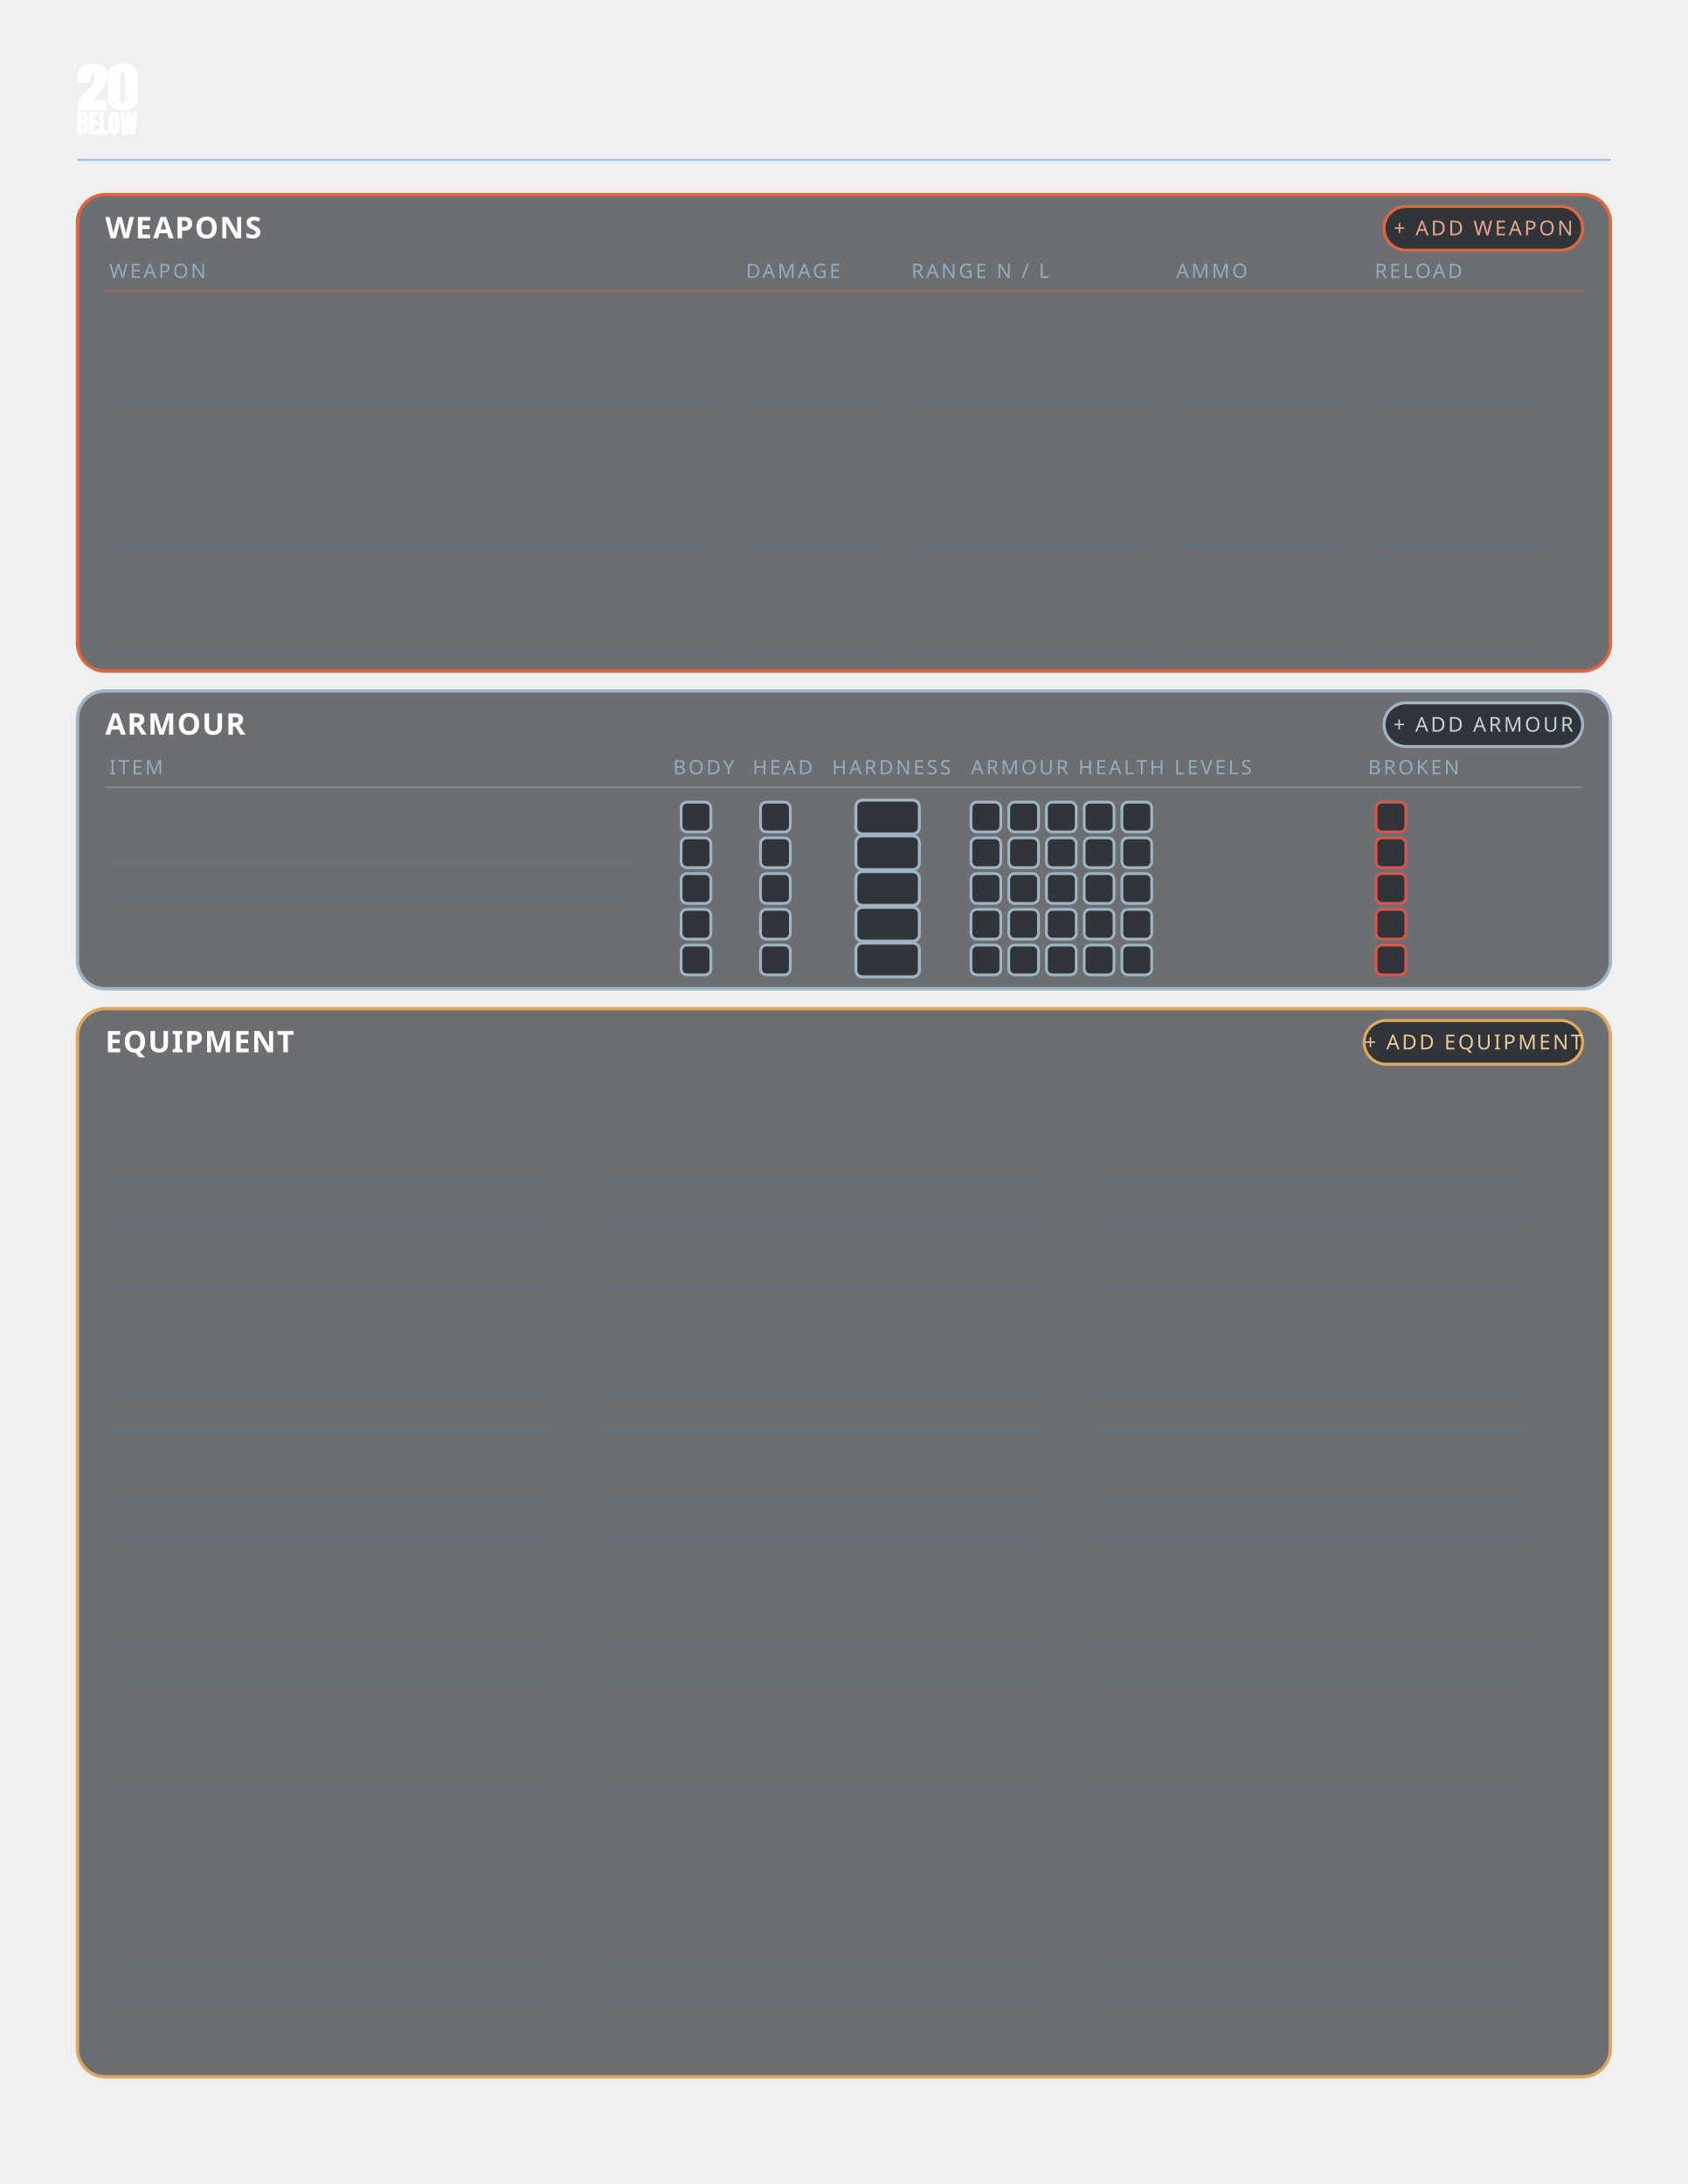
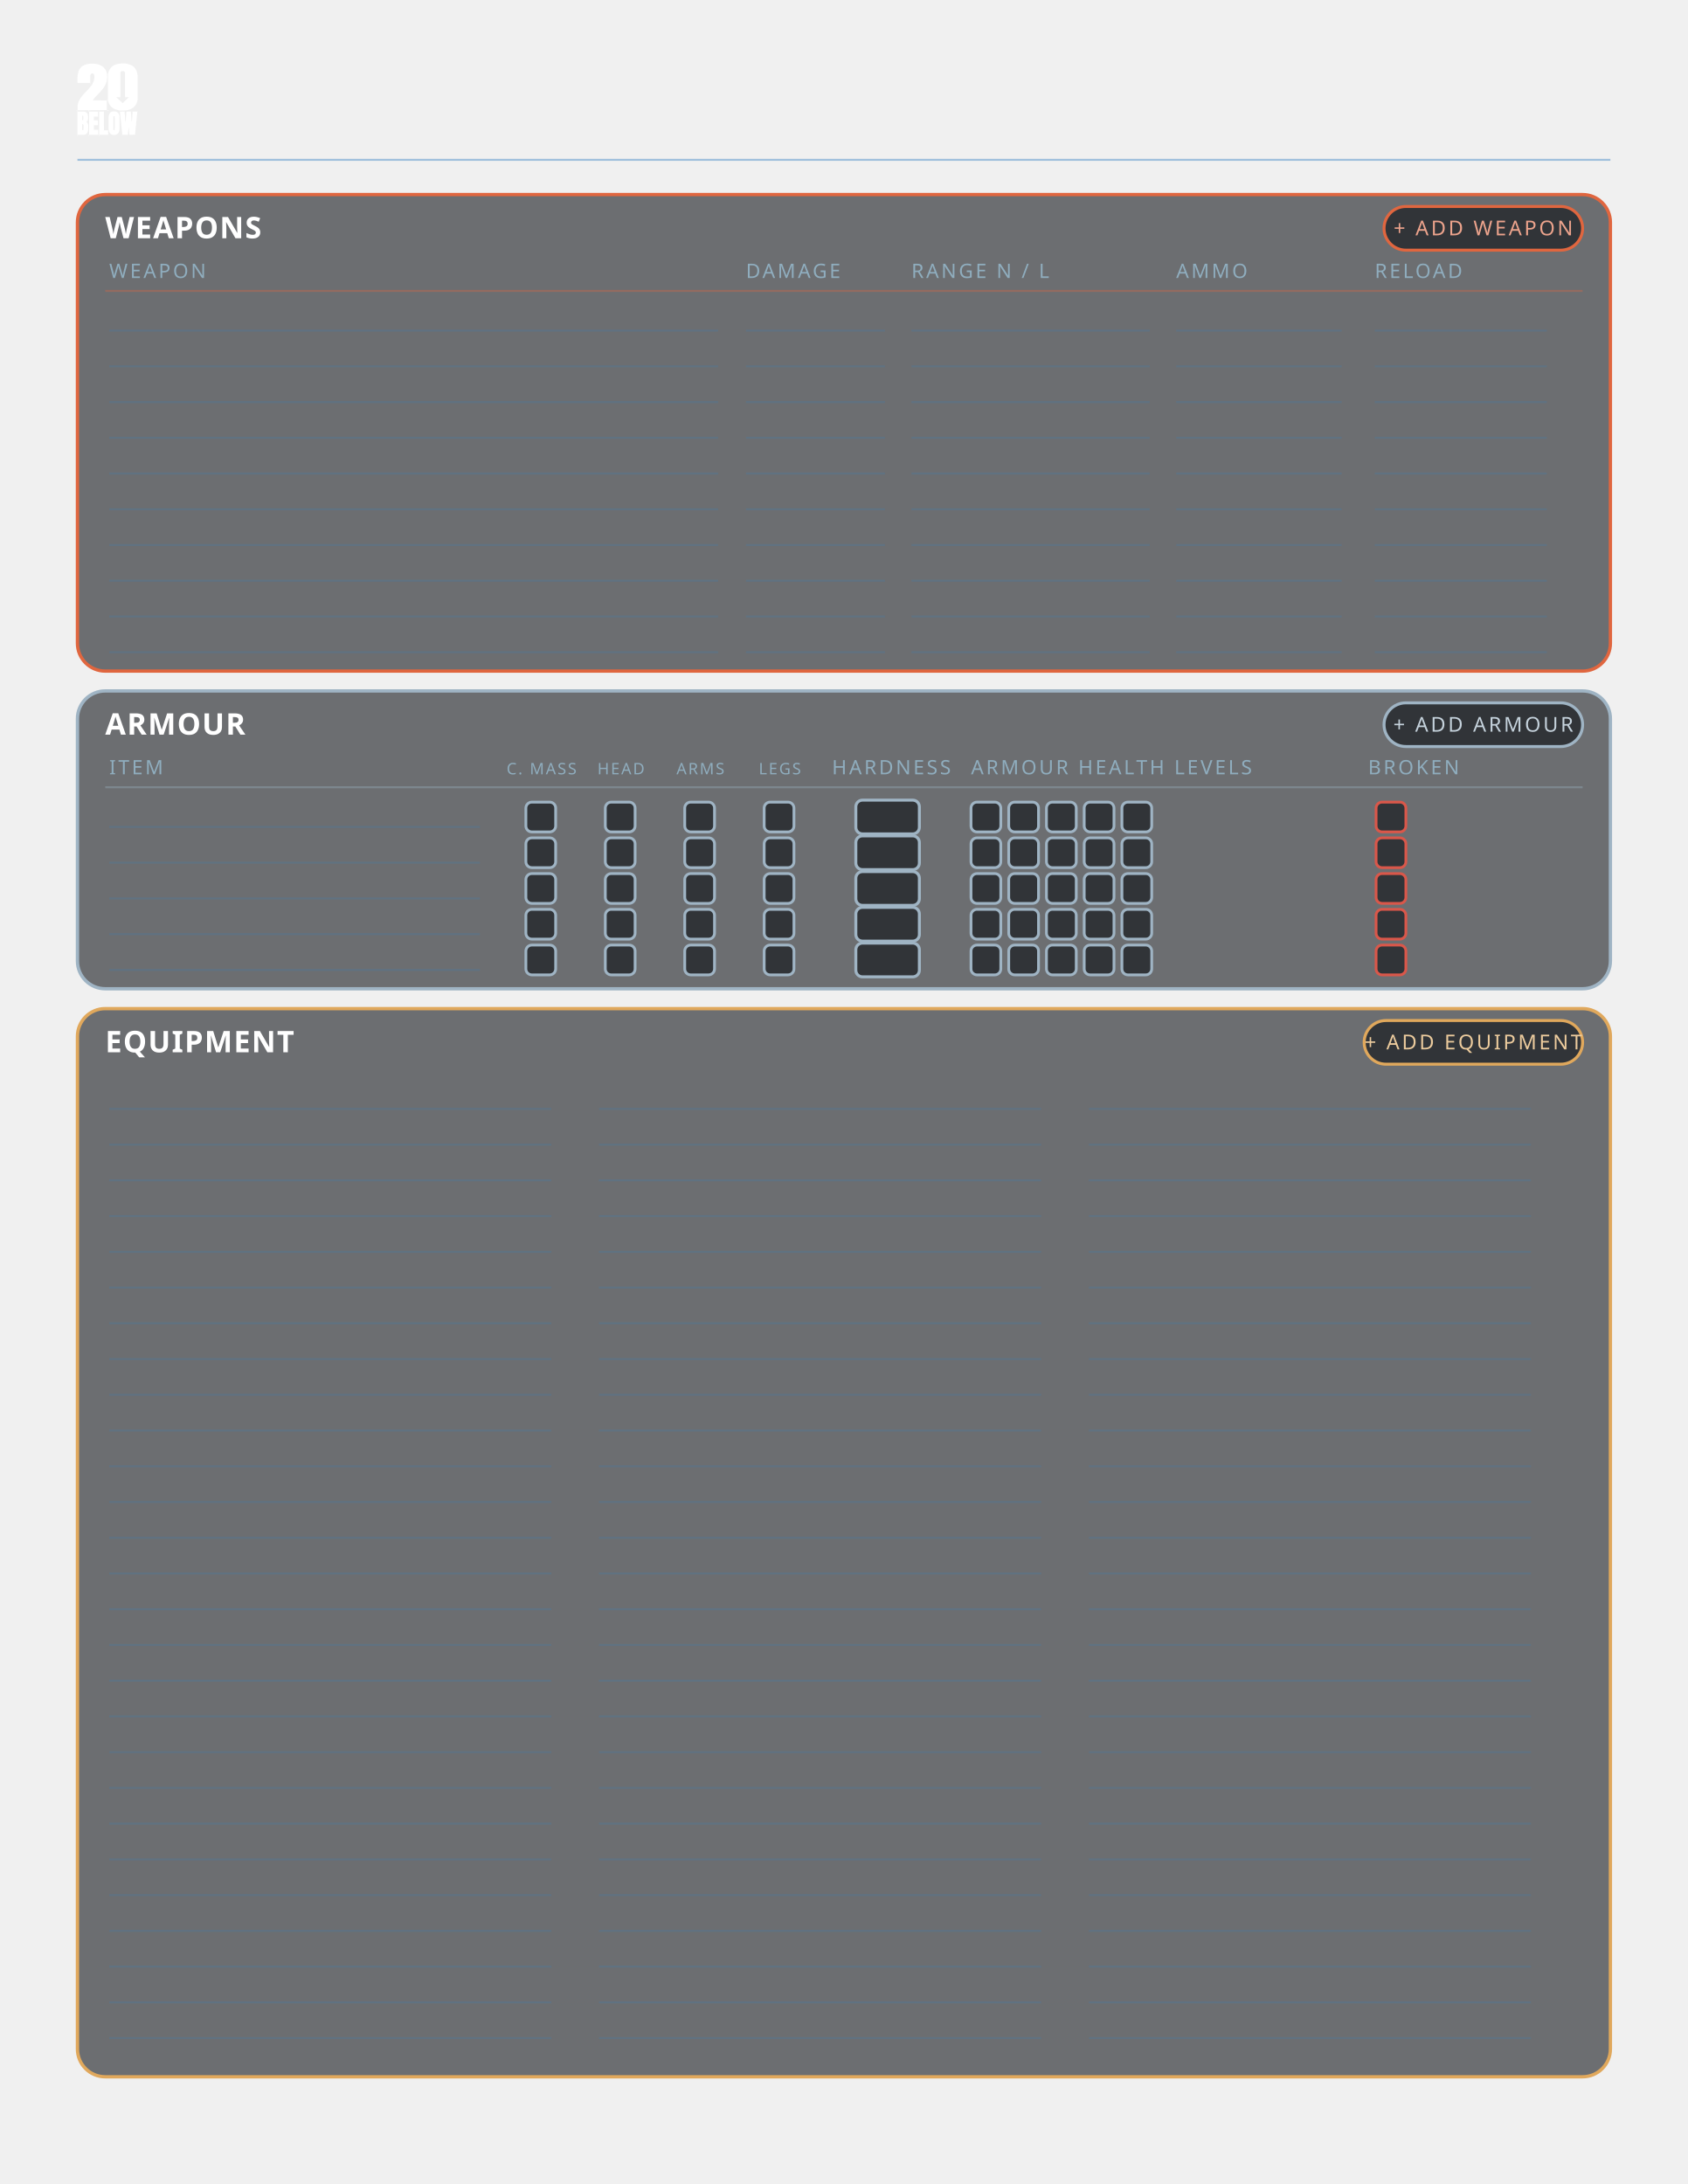
<svg xmlns="http://www.w3.org/2000/svg" width="2550" height="3300" viewBox="0 0 2550 3300" shape-rendering="geometricPrecision" text-rendering="geometricPrecision">
  <svg x="117" y="96" width="91.029" height="108" viewBox="0 0 649 770" preserveAspectRatio="xMidYMid meet" overflow="visible">
    <path fill="#FFFFFF" fill-rule="evenodd" d="M464.36 -0.14C452.82 0.49 446.39 1.89 438.79 3.29C431.18 4.68 425.65 5.99 418.71 8.21C411.77 10.44 402.54 14.20 397.14 16.64C391.75 19.08 391.46 19.30 386.36 22.86C381.25 26.42 371.23 33.89 366.50 38.00C361.77 42.11 361.46 42.96 358.00 47.50C354.54 52.04 349.18 59.18 345.71 65.21C342.25 71.25 339.64 77.14 337.21 83.71C334.79 90.29 332.76 96.93 331.14 104.64C329.52 112.36 328.10 83.79 327.50 130.00C326.90 176.21 326.62 334.71 327.57 381.93C328.52 429.14 330.52 403.81 333.21 413.29C335.90 422.76 339.42 430.92 343.71 438.79C348.01 446.65 354.04 454.63 359.00 460.50C363.96 466.37 369.11 470.39 373.50 474.00C377.89 477.61 379.49 478.85 385.36 482.14C391.23 485.44 399.48 490.36 408.71 493.79C417.95 497.21 430.40 500.60 440.79 502.71C451.17 504.83 458.48 506.05 471.00 506.50C483.52 506.95 503.87 506.37 515.93 505.43C527.99 504.49 535.80 502.46 543.36 500.86C550.92 499.25 556.04 497.54 561.29 495.79C566.54 494.04 569.30 493.13 574.86 490.36C580.42 487.58 589.54 482.37 594.64 479.14C599.75 475.92 600.94 475.27 605.50 471.00C610.06 466.73 617.86 458.52 622.00 453.50C626.14 448.48 627.39 446.39 630.36 440.86C633.32 435.32 637.39 426.73 639.79 420.29C642.18 413.85 643.26 410.43 644.71 402.21C646.17 394.00 647.87 414.54 648.50 371.00C649.13 327.46 648.68 181.82 648.50 141.00C648.32 100.18 648.71 134.29 647.43 126.07C646.14 117.86 643.80 101.87 640.79 91.71C637.77 81.56 633.82 73.18 629.36 65.14C624.89 57.11 619.95 50.05 614.00 43.50C608.05 36.95 600.83 30.83 593.64 25.86C586.45 20.88 579.60 17.24 570.86 13.64C562.12 10.05 551.69 6.64 541.21 4.29C530.74 1.93 520.81 0.24 508.00 -0.50C495.19 -1.24 475.89 -0.77 464.36 -0.14Z M139.36 1.86C129.87 2.20 128.85 2.35 121.07 3.57C113.30 4.80 100.87 7.04 92.71 9.21C84.56 11.39 78.54 13.70 72.14 16.64C65.75 19.58 59.30 23.63 54.36 26.86C49.42 30.08 46.92 31.75 42.50 36.00C38.08 40.25 31.83 47.17 27.86 52.36C23.88 57.55 21.58 61.08 18.64 67.14C15.70 73.20 12.89 79.06 10.21 88.71C7.54 98.37 4.36 112.86 2.57 125.07C0.79 137.29 -0.17 150.19 -0.50 162.00C-0.83 173.81 0.23 188.44 0.57 195.93C0.92 203.42 1.12 204.71 1.57 206.93C2.02 209.14 -19.18 208.89 3.29 209.21C25.75 209.54 113.99 209.39 136.36 208.86C158.73 208.32 137.31 217.48 137.50 206.00C137.69 194.52 137.23 153.23 137.50 140.00C137.77 126.77 138.45 130.29 139.14 126.64C139.83 123.00 140.67 120.50 141.64 118.14C142.62 115.79 142.96 114.30 145.00 112.50C147.04 110.70 151.36 108.36 153.86 107.36C156.36 106.36 157.43 106.36 160.00 106.50C162.57 106.64 166.40 106.93 169.29 108.21C172.17 109.50 175.10 110.40 177.29 114.21C179.48 118.02 181.56 124.27 182.43 131.07C183.30 137.87 182.93 148.12 182.50 155.00C182.07 161.88 181.14 166.48 179.86 172.36C178.57 178.24 177.54 183.04 174.79 190.29C172.04 197.54 167.63 207.80 163.36 215.86C159.08 223.92 157.04 228.20 149.14 238.64C141.25 249.08 128.69 264.36 116.00 278.50C103.31 292.64 84.50 311.00 73.00 323.50C61.50 336.00 54.19 344.52 47.00 353.50C39.81 362.48 34.42 370.42 29.86 377.36C25.30 384.30 22.92 388.58 19.64 395.14C16.37 401.70 12.94 408.61 10.21 416.71C7.49 424.82 4.74 436.90 3.29 443.79C1.83 450.67 1.75 448.51 1.50 458.00C1.25 467.49 1.20 493.30 1.79 500.71C2.37 508.13 -47.13 502.27 5.00 502.50C57.13 502.73 262.65 502.82 314.57 502.07C366.49 501.32 316.18 515.01 316.50 498.00C316.82 480.99 316.69 416.81 316.50 400.00C316.31 383.19 339.94 397.73 315.36 397.14C290.77 396.56 193.86 396.83 169.00 396.50C144.14 396.17 162.38 400.98 166.21 395.14C170.05 389.31 179.70 375.44 192.00 361.50C204.30 347.56 228.33 324.00 240.00 311.50C251.67 299.00 254.98 294.98 262.00 286.50C269.02 278.02 275.92 269.92 282.14 260.64C288.37 251.37 294.25 241.58 299.36 230.86C304.46 220.13 309.44 207.94 312.79 196.29C316.13 184.63 318.14 169.14 319.43 160.93C320.71 152.71 320.50 153.81 320.50 147.00C320.50 140.19 320.20 127.96 319.43 120.07C318.65 112.18 317.30 105.70 315.86 99.64C314.42 93.58 313.24 89.60 310.79 83.71C308.33 77.83 305.56 71.11 301.14 64.36C296.73 57.61 290.01 49.15 284.29 43.21C278.56 37.27 273.36 33.14 266.79 28.71C260.21 24.29 251.94 19.89 244.86 16.64C237.77 13.39 232.27 11.39 224.29 9.21C216.30 7.04 204.64 4.86 196.93 3.57C189.21 2.29 187.60 1.79 178.00 1.50C168.40 1.21 148.85 1.51 139.36 1.86Z M483.50 81.00C487.49 80.82 493.83 81.17 497.50 82.00C501.17 82.83 503.45 84.05 505.50 86.00C507.55 87.95 508.63 90.20 509.79 93.71C510.94 97.23 511.96 62.70 512.43 107.07C512.89 151.44 512.13 317.37 512.57 359.93C513.01 402.49 508.83 362.00 515.07 362.43C521.31 362.86 543.76 362.31 550.00 362.50C556.24 362.69 562.08 353.65 552.50 363.57C542.92 373.49 503.42 411.65 492.50 422.00C481.58 432.35 499.17 435.38 487.00 425.64C474.83 415.90 430.33 374.10 419.50 363.57C408.67 353.05 415.26 362.69 422.00 362.50C428.74 362.31 453.19 362.86 459.93 362.43C466.67 362.00 462.00 402.00 462.43 359.93C462.86 317.86 462.07 154.40 462.50 110.00C462.93 65.60 464.13 97.30 465.00 93.50C465.87 89.70 466.29 88.95 467.71 87.21C469.14 85.48 470.94 84.11 473.57 83.07C476.20 82.04 479.51 81.18 483.50 81.00Z M387.36 515.86C382.49 516.46 376.02 517.19 370.71 519.21C365.40 521.24 359.83 524.33 355.50 528.00C351.17 531.67 347.43 536.76 344.71 541.21C342.00 545.67 340.75 548.75 339.21 554.71C337.68 560.68 336.12 552.29 335.50 577.00C334.88 601.71 335.06 678.61 335.50 703.00C335.94 727.39 337.19 718.31 338.14 723.36C339.10 728.40 339.43 729.07 341.21 733.29C343.00 737.50 346.14 744.52 348.86 748.64C351.57 752.76 354.45 755.38 357.50 758.00C360.55 760.62 363.81 762.69 367.14 764.36C370.48 766.02 374.36 767.14 377.50 768.00C380.64 768.86 381.75 769.25 386.00 769.50C390.25 769.75 397.02 770.36 403.00 769.50C408.98 768.64 417.11 766.27 421.86 764.36C426.61 762.44 427.93 761.43 431.50 758.00C435.07 754.57 440.23 748.89 443.29 743.79C446.35 738.68 448.15 733.99 449.86 727.36C451.56 720.73 452.89 729.06 453.50 704.00C454.11 678.94 453.94 601.23 453.50 577.00C453.06 552.77 452.05 563.95 450.86 558.64C449.67 553.33 447.98 548.86 446.36 545.14C444.74 541.43 443.29 539.21 441.14 536.36C439.00 533.50 436.38 530.45 433.50 528.00C430.62 525.55 427.02 523.31 423.86 521.64C420.69 519.98 418.49 519.01 414.50 518.00C410.51 516.99 404.45 515.93 399.93 515.57C395.40 515.21 392.23 515.25 387.36 515.86Z M1.43 517.93C-9.82 518.68 -0.23 480.70 -0.50 522.00C-0.77 563.30 -0.80 724.80 -0.21 765.71C0.37 806.63 -8.87 767.20 3.00 767.50C14.87 767.80 57.60 767.93 71.00 767.50C84.40 767.07 79.01 766.68 83.43 764.93C87.85 763.18 94.02 759.69 97.50 757.00C100.98 754.31 102.07 752.57 104.29 748.79C106.50 745.00 108.93 740.26 110.79 734.29C112.64 728.31 114.48 723.48 115.43 712.93C116.38 702.38 116.60 679.88 116.50 671.00C116.40 662.12 116.25 664.75 114.86 659.64C113.46 654.54 109.95 644.55 108.14 640.36C106.33 636.17 105.75 636.39 104.00 634.50C102.25 632.61 96.75 632.27 97.64 629.00C98.54 625.73 106.73 619.70 109.36 614.86C111.99 610.01 112.57 607.24 113.43 599.93C114.29 592.62 115.08 580.06 114.50 571.00C113.92 561.94 111.65 551.68 109.93 545.57C108.20 539.46 105.88 537.12 104.14 534.36C102.40 531.60 101.55 530.79 99.50 529.00C97.45 527.21 94.69 525.14 91.86 523.64C89.02 522.14 86.64 521.02 82.50 520.00C78.36 518.98 80.51 517.85 67.00 517.50C53.49 517.15 12.68 517.18 1.43 517.93Z M126.64 518.14C111.23 518.73 125.64 479.74 125.50 521.00C125.36 562.26 125.20 724.63 125.79 765.71C126.37 806.80 112.85 767.25 129.00 767.50C145.15 767.75 206.80 767.80 222.71 767.21C238.63 766.63 224.31 772.76 224.50 764.00C224.69 755.24 224.44 723.06 223.86 714.64C223.27 706.23 228.30 713.70 221.00 713.50C213.70 713.30 187.21 713.62 180.07 713.43C172.93 713.24 178.57 712.93 178.14 712.36C177.71 711.79 177.50 717.79 177.50 710.00C177.50 702.21 177.56 673.23 178.14 665.64C178.73 658.06 174.37 664.70 181.00 664.50C187.63 664.30 211.45 664.62 217.93 664.43C224.40 664.24 219.43 663.93 219.86 663.36C220.29 662.79 220.46 669.32 220.50 661.00C220.54 652.68 220.82 621.68 220.07 613.43C219.32 605.18 222.90 611.93 216.00 611.50C209.10 611.07 185.06 611.44 178.64 610.86C172.23 610.27 177.68 614.13 177.50 608.00C177.32 601.87 177.14 580.14 177.57 574.07C178.00 568.00 173.17 572.00 180.07 571.57C186.98 571.14 212.04 571.70 219.00 571.50C225.96 571.30 221.35 579.04 221.86 570.36C222.37 561.68 222.71 528.24 222.07 519.43C221.43 510.62 233.90 517.71 218.00 517.50C202.10 517.29 142.06 517.56 126.64 518.14Z M234.64 518.14C226.73 518.73 233.64 479.74 233.50 521.00C233.36 562.26 233.20 724.63 233.79 765.71C234.37 806.80 221.01 767.25 237.00 767.50C252.99 767.75 313.96 767.80 329.71 767.21C345.46 766.63 331.31 771.76 331.50 764.00C331.69 756.24 331.44 728.06 330.86 720.64C330.27 713.23 335.13 719.70 328.00 719.50C320.87 719.30 295.14 719.86 288.07 719.43C281.00 719.00 286.07 750.26 285.57 716.93C285.07 683.60 285.83 552.67 285.07 519.43C284.31 486.19 289.40 517.71 281.00 517.50C272.60 517.29 242.56 517.56 234.64 518.14Z M459.64 518.14C451.90 519.38 454.65 483.56 458.57 524.93C462.49 566.30 478.57 725.93 483.14 766.36C487.71 806.79 476.52 767.31 486.00 767.50C495.48 767.69 530.43 767.76 540.00 767.50C549.57 767.24 541.67 778.67 543.43 765.93C545.19 753.19 549.14 704.26 550.57 691.07C552.00 677.88 550.40 674.24 552.00 686.79C553.60 699.33 558.31 752.90 560.14 766.36C561.98 779.81 553.30 767.42 563.00 767.50C572.70 767.58 608.79 767.79 618.36 766.86C627.93 765.93 619.58 767.58 620.43 761.93C621.27 756.27 619.43 772.26 623.43 732.93C627.43 693.60 641.02 561.64 644.43 525.93C647.83 490.21 644.43 520.05 643.86 518.64C643.29 517.24 648.64 517.69 641.00 517.50C633.36 517.31 605.85 517.18 598.00 517.50C590.15 517.82 596.10 500.64 593.93 519.43C591.76 538.21 588.05 630.14 585.00 630.21C581.95 630.29 577.81 538.64 575.64 519.86C573.48 501.07 579.81 517.76 572.00 517.50C564.19 517.24 536.36 516.02 528.79 518.29C521.21 520.55 528.37 512.25 526.57 531.07C524.77 549.89 521.06 633.18 518.00 631.21C514.94 629.25 510.38 538.24 508.21 519.29C506.05 500.33 513.10 517.69 505.00 517.50C496.90 517.31 467.38 516.90 459.64 518.14Z M51.14 563.64C51.71 556.24 52.37 562.51 54.00 562.50C55.63 562.49 59.36 562.14 60.93 563.57C62.50 565.00 63.00 566.00 63.43 571.07C63.86 576.14 63.74 588.43 63.50 594.00C63.26 599.57 62.62 602.12 62.00 604.50C61.38 606.88 60.80 607.46 59.79 608.29C58.77 609.11 57.18 609.27 55.93 609.43C54.68 609.58 53.18 609.63 52.29 609.21C51.39 608.80 50.76 614.52 50.57 606.93C50.38 599.33 50.57 571.05 51.14 563.64Z M391.57 568.07C393.26 567.36 396.56 566.63 398.21 568.29C399.87 569.94 400.95 555.05 401.50 578.00C402.05 600.95 401.89 683.06 401.50 706.00C401.11 728.94 400.39 713.58 399.14 715.64C397.89 717.70 395.44 718.13 394.00 718.36C392.56 718.58 391.42 717.73 390.50 717.00C389.58 716.27 389.17 716.33 388.50 714.00C387.83 711.67 386.83 725.17 386.50 703.00C386.17 680.83 386.24 602.74 386.50 581.00C386.76 559.26 387.23 574.73 388.07 572.57C388.92 570.42 389.88 568.79 391.57 568.07Z M51.14 655.64C52.21 645.57 55.13 654.42 56.93 654.57C58.73 654.73 60.76 655.74 61.93 656.57C63.10 657.40 63.33 657.83 63.93 659.57C64.52 661.31 65.30 658.65 65.50 667.00C65.70 675.35 65.76 701.60 65.14 709.64C64.52 717.69 63.86 713.88 61.79 715.29C59.71 716.69 54.60 718.12 52.71 718.07C50.83 718.02 50.76 725.40 50.50 715.00C50.24 704.60 50.07 665.71 51.14 655.64Z" />
  </svg>
  <rect x="117" y="240" width="2316" height="3" fill="#3D84C4" fill-opacity="0.45" />
  <path d="M159 294 H2391 A42 42 0 0 1 2433 336 V972 A42 42 0 0 1 2391 1014 H159 A42 42 0 0 1 117 972 V336 A42 42 0 0 1 159 294 Z" fill="#01050A" fill-opacity="0.55" />
  <path d="M159 294 H2391 A42 42 0 0 1 2433 336 V972 A42 42 0 0 1 2391 1014 H159 A42 42 0 0 1 117 972 V336 A42 42 0 0 1 159 294 Z" fill="none" stroke="#E0663F" stroke-width="5" />
  <text x="159" y="360" font-family="'Segoe UI Semibold', 'Segoe UI', Montserrat, system-ui, sans-serif" font-size="45" font-weight="600" letter-spacing="1.8" fill="#FFFFFF" text-anchor="start">WEAPONS</text>
  <path d="M2124 312 H2358 A33 33 0 0 1 2391 345 V345 A33 33 0 0 1 2358 378 H2124 A33 33 0 0 1 2091 345 V345 A33 33 0 0 1 2124 312 Z" fill="#01050A" fill-opacity="0.55" />
  <path d="M2124 312 H2358 A33 33 0 0 1 2391 345 V345 A33 33 0 0 1 2358 378 H2124 A33 33 0 0 1 2091 345 V345 A33 33 0 0 1 2124 312 Z" fill="none" stroke="#E0663F" stroke-width="4.5" />
  <text x="2241" y="355.56" font-family="'Segoe UI', Montserrat, system-ui, sans-serif" font-size="31" letter-spacing="3.6" fill="#ECA38C" text-anchor="middle">+ ADD WEAPON</text>
  <text x="165" y="420" font-family="'Segoe UI', Montserrat, system-ui, sans-serif" font-size="30" letter-spacing="3.6" fill="#8FADBE" text-anchor="start">WEAPON</text>
  <text x="1127" y="420" font-family="'Segoe UI', Montserrat, system-ui, sans-serif" font-size="30" letter-spacing="3.6" fill="#8FADBE" text-anchor="start">DAMAGE</text>
  <text x="1377" y="420" font-family="'Segoe UI', Montserrat, system-ui, sans-serif" font-size="30" letter-spacing="3.6" fill="#8FADBE" text-anchor="start">RANGE N / L</text>
  <text x="1777" y="420" font-family="'Segoe UI', Montserrat, system-ui, sans-serif" font-size="30" letter-spacing="3.6" fill="#8FADBE" text-anchor="start">AMMO</text>
  <text x="2077" y="420" font-family="'Segoe UI', Montserrat, system-ui, sans-serif" font-size="30" letter-spacing="3.6" fill="#8FADBE" text-anchor="start">RELOAD</text>
  <rect x="159" y="438" width="2232" height="3" fill="#E0663F" fill-opacity="0.35" />
  <rect x="165" y="498" width="920" height="3" fill="#5C7488" fill-opacity="0.7" />
  <rect x="1127" y="498" width="210" height="3" fill="#5C7488" fill-opacity="0.7" />
  <rect x="1377" y="498" width="360" height="3" fill="#5C7488" fill-opacity="0.7" />
  <rect x="1777" y="498" width="250" height="3" fill="#5C7488" fill-opacity="0.7" />
  <rect x="2077" y="498" width="260" height="3" fill="#5C7488" fill-opacity="0.7" />
  <rect x="165" y="552" width="920" height="3" fill="#5C7488" fill-opacity="0.7" />
  <rect x="1127" y="552" width="210" height="3" fill="#5C7488" fill-opacity="0.7" />
  <rect x="1377" y="552" width="360" height="3" fill="#5C7488" fill-opacity="0.7" />
  <rect x="1777" y="552" width="250" height="3" fill="#5C7488" fill-opacity="0.7" />
  <rect x="2077" y="552" width="260" height="3" fill="#5C7488" fill-opacity="0.7" />
  <rect x="165" y="606" width="920" height="3" fill="#5C7488" fill-opacity="0.7" />
  <rect x="1127" y="606" width="210" height="3" fill="#5C7488" fill-opacity="0.7" />
  <rect x="1377" y="606" width="360" height="3" fill="#5C7488" fill-opacity="0.7" />
  <rect x="1777" y="606" width="250" height="3" fill="#5C7488" fill-opacity="0.7" />
  <rect x="2077" y="606" width="260" height="3" fill="#5C7488" fill-opacity="0.7" />
  <rect x="165" y="660" width="920" height="3" fill="#5C7488" fill-opacity="0.7" />
  <rect x="1127" y="660" width="210" height="3" fill="#5C7488" fill-opacity="0.7" />
  <rect x="1377" y="660" width="360" height="3" fill="#5C7488" fill-opacity="0.7" />
  <rect x="1777" y="660" width="250" height="3" fill="#5C7488" fill-opacity="0.7" />
  <rect x="2077" y="660" width="260" height="3" fill="#5C7488" fill-opacity="0.7" />
  <rect x="165" y="714" width="920" height="3" fill="#5C7488" fill-opacity="0.7" />
  <rect x="1127" y="714" width="210" height="3" fill="#5C7488" fill-opacity="0.7" />
  <rect x="1377" y="714" width="360" height="3" fill="#5C7488" fill-opacity="0.7" />
  <rect x="1777" y="714" width="250" height="3" fill="#5C7488" fill-opacity="0.7" />
  <rect x="2077" y="714" width="260" height="3" fill="#5C7488" fill-opacity="0.7" />
  <rect x="165" y="768" width="920" height="3" fill="#5C7488" fill-opacity="0.7" />
  <rect x="1127" y="768" width="210" height="3" fill="#5C7488" fill-opacity="0.7" />
  <rect x="1377" y="768" width="360" height="3" fill="#5C7488" fill-opacity="0.7" />
  <rect x="1777" y="768" width="250" height="3" fill="#5C7488" fill-opacity="0.7" />
  <rect x="2077" y="768" width="260" height="3" fill="#5C7488" fill-opacity="0.7" />
  <rect x="165" y="822" width="920" height="3" fill="#5C7488" fill-opacity="0.7" />
  <rect x="1127" y="822" width="210" height="3" fill="#5C7488" fill-opacity="0.7" />
  <rect x="1377" y="822" width="360" height="3" fill="#5C7488" fill-opacity="0.7" />
  <rect x="1777" y="822" width="250" height="3" fill="#5C7488" fill-opacity="0.7" />
  <rect x="2077" y="822" width="260" height="3" fill="#5C7488" fill-opacity="0.7" />
  <rect x="165" y="876" width="920" height="3" fill="#5C7488" fill-opacity="0.7" />
  <rect x="1127" y="876" width="210" height="3" fill="#5C7488" fill-opacity="0.7" />
  <rect x="1377" y="876" width="360" height="3" fill="#5C7488" fill-opacity="0.7" />
  <rect x="1777" y="876" width="250" height="3" fill="#5C7488" fill-opacity="0.7" />
  <rect x="2077" y="876" width="260" height="3" fill="#5C7488" fill-opacity="0.7" />
  <rect x="165" y="930" width="920" height="3" fill="#5C7488" fill-opacity="0.7" />
  <rect x="1127" y="930" width="210" height="3" fill="#5C7488" fill-opacity="0.7" />
  <rect x="1377" y="930" width="360" height="3" fill="#5C7488" fill-opacity="0.7" />
  <rect x="1777" y="930" width="250" height="3" fill="#5C7488" fill-opacity="0.7" />
  <rect x="2077" y="930" width="260" height="3" fill="#5C7488" fill-opacity="0.7" />
  <rect x="165" y="984" width="920" height="3" fill="#5C7488" fill-opacity="0.7" />
  <rect x="1127" y="984" width="210" height="3" fill="#5C7488" fill-opacity="0.7" />
  <rect x="1377" y="984" width="360" height="3" fill="#5C7488" fill-opacity="0.7" />
  <rect x="1777" y="984" width="250" height="3" fill="#5C7488" fill-opacity="0.7" />
  <rect x="2077" y="984" width="260" height="3" fill="#5C7488" fill-opacity="0.7" />
  <path d="M159 1044 H2391 A42 42 0 0 1 2433 1086 V1452 A42 42 0 0 1 2391 1494 H159 A42 42 0 0 1 117 1452 V1086 A42 42 0 0 1 159 1044 Z" fill="#01050A" fill-opacity="0.55" />
  <path d="M159 1044 H2391 A42 42 0 0 1 2433 1086 V1452 A42 42 0 0 1 2391 1494 H159 A42 42 0 0 1 117 1452 V1086 A42 42 0 0 1 159 1044 Z" fill="none" stroke="#9FB4C4" stroke-width="5" />
  <text x="159" y="1110" font-family="'Segoe UI Semibold', 'Segoe UI', Montserrat, system-ui, sans-serif" font-size="45" font-weight="600" letter-spacing="1.8" fill="#FFFFFF" text-anchor="start">ARMOUR</text>
  <path d="M2124 1062 H2358 A33 33 0 0 1 2391 1095 V1095 A33 33 0 0 1 2358 1128 H2124 A33 33 0 0 1 2091 1095 V1095 A33 33 0 0 1 2124 1062 Z" fill="#01050A" fill-opacity="0.55" />
  <path d="M2124 1062 H2358 A33 33 0 0 1 2391 1095 V1095 A33 33 0 0 1 2358 1128 H2124 A33 33 0 0 1 2091 1095 V1095 A33 33 0 0 1 2124 1062 Z" fill="none" stroke="#9FB4C4" stroke-width="4.5" />
  <text x="2241" y="1105.56" font-family="'Segoe UI', Montserrat, system-ui, sans-serif" font-size="31" letter-spacing="3.6" fill="#C5D2DC" text-anchor="middle">+ ADD ARMOUR</text>
  <text x="165" y="1170" font-family="'Segoe UI', Montserrat, system-ui, sans-serif" font-size="30" letter-spacing="3.6" fill="#8FADBE" text-anchor="start">ITEM</text>
-   <text x="1017" y="1170" font-family="'Segoe UI', Montserrat, system-ui, sans-serif" font-size="30" letter-spacing="3.6" fill="#8FADBE" text-anchor="start">BODY</text>
-   <text x="1137" y="1170" font-family="'Segoe UI', Montserrat, system-ui, sans-serif" font-size="30" letter-spacing="3.6" fill="#8FADBE" text-anchor="start">HEAD</text>
  <text x="1257" y="1170" font-family="'Segoe UI', Montserrat, system-ui, sans-serif" font-size="30" letter-spacing="3.6" fill="#8FADBE" text-anchor="start">HARDNESS</text>
  <text x="1467" y="1170" font-family="'Segoe UI', Montserrat, system-ui, sans-serif" font-size="30" letter-spacing="3.6" fill="#8FADBE" text-anchor="start">ARMOUR HEALTH LEVELS</text>
  <text x="2067" y="1170" font-family="'Segoe UI', Montserrat, system-ui, sans-serif" font-size="30" letter-spacing="3.6" fill="#8FADBE" text-anchor="start">BROKEN</text>
+   <text x="818.2" y="1170" font-family="'Segoe UI', Montserrat, system-ui, sans-serif" font-size="24" letter-spacing="2.4" fill="#8FADBE" text-anchor="middle">C. MASS</text>
+   <text x="938.2" y="1170" font-family="'Segoe UI', Montserrat, system-ui, sans-serif" font-size="24" letter-spacing="2.4" fill="#8FADBE" text-anchor="middle">HEAD</text>
+   <text x="1058.2" y="1170" font-family="'Segoe UI', Montserrat, system-ui, sans-serif" font-size="24" letter-spacing="2.4" fill="#8FADBE" text-anchor="middle">ARMS</text>
+   <text x="1178.2" y="1170" font-family="'Segoe UI', Montserrat, system-ui, sans-serif" font-size="24" letter-spacing="2.4" fill="#8FADBE" text-anchor="middle">LEGS</text>
  <rect x="159" y="1188" width="2232" height="3" fill="#9FB4C4" fill-opacity="0.35" />
-   <rect x="165" y="1248" width="800" height="3" fill="#5C7488" fill-opacity="0.7" />
-   <rect x="1029" y="1212" width="45" height="45" rx="9" fill="#01050A" fill-opacity="0.55" stroke="#9FB4C4" stroke-width="4.2" stroke-opacity="1" />
-   <rect x="1149" y="1212" width="45" height="45" rx="9" fill="#01050A" fill-opacity="0.55" stroke="#9FB4C4" stroke-width="4.2" stroke-opacity="1" />
+   <rect x="165" y="1248" width="560" height="3" fill="#5C7488" fill-opacity="0.7" />
+   <rect x="794.5" y="1212" width="45" height="45" rx="9" fill="#01050A" fill-opacity="0.55" stroke="#9FB4C4" stroke-width="4.2" stroke-opacity="1" />
+   <rect x="914.5" y="1212" width="45" height="45" rx="9" fill="#01050A" fill-opacity="0.55" stroke="#9FB4C4" stroke-width="4.2" stroke-opacity="1" />
+   <rect x="1034.5" y="1212" width="45" height="45" rx="9" fill="#01050A" fill-opacity="0.55" stroke="#9FB4C4" stroke-width="4.2" stroke-opacity="1" />
+   <rect x="1154.5" y="1212" width="45" height="45" rx="9" fill="#01050A" fill-opacity="0.55" stroke="#9FB4C4" stroke-width="4.2" stroke-opacity="1" />
  <rect x="1293" y="1209" width="96" height="51" rx="10" fill="#01050A" fill-opacity="0.55" stroke="#9FB4C4" stroke-width="4.5" />
  <rect x="1467" y="1212" width="45" height="45" rx="9" fill="#01050A" fill-opacity="0.55" stroke="#9FB4C4" stroke-width="4.2" stroke-opacity="1" />
  <rect x="1524" y="1212" width="45" height="45" rx="9" fill="#01050A" fill-opacity="0.55" stroke="#9FB4C4" stroke-width="4.2" stroke-opacity="1" />
  <rect x="1581" y="1212" width="45" height="45" rx="9" fill="#01050A" fill-opacity="0.55" stroke="#9FB4C4" stroke-width="4.2" stroke-opacity="1" />
  <rect x="1638" y="1212" width="45" height="45" rx="9" fill="#01050A" fill-opacity="0.55" stroke="#9FB4C4" stroke-width="4.2" stroke-opacity="1" />
  <rect x="1695" y="1212" width="45" height="45" rx="9" fill="#01050A" fill-opacity="0.55" stroke="#9FB4C4" stroke-width="4.2" stroke-opacity="1" />
  <rect x="2079" y="1212" width="45" height="45" rx="9" fill="#01050A" fill-opacity="0.55" stroke="#D9574A" stroke-width="4.2" stroke-opacity="1" />
-   <rect x="165" y="1302" width="800" height="3" fill="#5C7488" fill-opacity="0.7" />
-   <rect x="1029" y="1266" width="45" height="45" rx="9" fill="#01050A" fill-opacity="0.55" stroke="#9FB4C4" stroke-width="4.2" stroke-opacity="1" />
-   <rect x="1149" y="1266" width="45" height="45" rx="9" fill="#01050A" fill-opacity="0.55" stroke="#9FB4C4" stroke-width="4.2" stroke-opacity="1" />
+   <rect x="165" y="1302" width="560" height="3" fill="#5C7488" fill-opacity="0.7" />
+   <rect x="794.5" y="1266" width="45" height="45" rx="9" fill="#01050A" fill-opacity="0.55" stroke="#9FB4C4" stroke-width="4.2" stroke-opacity="1" />
+   <rect x="914.5" y="1266" width="45" height="45" rx="9" fill="#01050A" fill-opacity="0.55" stroke="#9FB4C4" stroke-width="4.2" stroke-opacity="1" />
+   <rect x="1034.5" y="1266" width="45" height="45" rx="9" fill="#01050A" fill-opacity="0.55" stroke="#9FB4C4" stroke-width="4.2" stroke-opacity="1" />
+   <rect x="1154.5" y="1266" width="45" height="45" rx="9" fill="#01050A" fill-opacity="0.55" stroke="#9FB4C4" stroke-width="4.2" stroke-opacity="1" />
  <rect x="1293" y="1263" width="96" height="51" rx="10" fill="#01050A" fill-opacity="0.55" stroke="#9FB4C4" stroke-width="4.5" />
  <rect x="1467" y="1266" width="45" height="45" rx="9" fill="#01050A" fill-opacity="0.55" stroke="#9FB4C4" stroke-width="4.2" stroke-opacity="1" />
  <rect x="1524" y="1266" width="45" height="45" rx="9" fill="#01050A" fill-opacity="0.55" stroke="#9FB4C4" stroke-width="4.2" stroke-opacity="1" />
  <rect x="1581" y="1266" width="45" height="45" rx="9" fill="#01050A" fill-opacity="0.55" stroke="#9FB4C4" stroke-width="4.2" stroke-opacity="1" />
  <rect x="1638" y="1266" width="45" height="45" rx="9" fill="#01050A" fill-opacity="0.55" stroke="#9FB4C4" stroke-width="4.2" stroke-opacity="1" />
  <rect x="1695" y="1266" width="45" height="45" rx="9" fill="#01050A" fill-opacity="0.55" stroke="#9FB4C4" stroke-width="4.2" stroke-opacity="1" />
  <rect x="2079" y="1266" width="45" height="45" rx="9" fill="#01050A" fill-opacity="0.55" stroke="#D9574A" stroke-width="4.2" stroke-opacity="1" />
-   <rect x="165" y="1356" width="800" height="3" fill="#5C7488" fill-opacity="0.7" />
-   <rect x="1029" y="1320" width="45" height="45" rx="9" fill="#01050A" fill-opacity="0.55" stroke="#9FB4C4" stroke-width="4.2" stroke-opacity="1" />
-   <rect x="1149" y="1320" width="45" height="45" rx="9" fill="#01050A" fill-opacity="0.55" stroke="#9FB4C4" stroke-width="4.2" stroke-opacity="1" />
+   <rect x="165" y="1356" width="560" height="3" fill="#5C7488" fill-opacity="0.7" />
+   <rect x="794.5" y="1320" width="45" height="45" rx="9" fill="#01050A" fill-opacity="0.55" stroke="#9FB4C4" stroke-width="4.2" stroke-opacity="1" />
+   <rect x="914.5" y="1320" width="45" height="45" rx="9" fill="#01050A" fill-opacity="0.55" stroke="#9FB4C4" stroke-width="4.2" stroke-opacity="1" />
+   <rect x="1034.5" y="1320" width="45" height="45" rx="9" fill="#01050A" fill-opacity="0.55" stroke="#9FB4C4" stroke-width="4.2" stroke-opacity="1" />
+   <rect x="1154.5" y="1320" width="45" height="45" rx="9" fill="#01050A" fill-opacity="0.55" stroke="#9FB4C4" stroke-width="4.2" stroke-opacity="1" />
  <rect x="1293" y="1317" width="96" height="51" rx="10" fill="#01050A" fill-opacity="0.55" stroke="#9FB4C4" stroke-width="4.5" />
  <rect x="1467" y="1320" width="45" height="45" rx="9" fill="#01050A" fill-opacity="0.55" stroke="#9FB4C4" stroke-width="4.2" stroke-opacity="1" />
  <rect x="1524" y="1320" width="45" height="45" rx="9" fill="#01050A" fill-opacity="0.55" stroke="#9FB4C4" stroke-width="4.2" stroke-opacity="1" />
  <rect x="1581" y="1320" width="45" height="45" rx="9" fill="#01050A" fill-opacity="0.55" stroke="#9FB4C4" stroke-width="4.2" stroke-opacity="1" />
  <rect x="1638" y="1320" width="45" height="45" rx="9" fill="#01050A" fill-opacity="0.55" stroke="#9FB4C4" stroke-width="4.2" stroke-opacity="1" />
  <rect x="1695" y="1320" width="45" height="45" rx="9" fill="#01050A" fill-opacity="0.55" stroke="#9FB4C4" stroke-width="4.2" stroke-opacity="1" />
  <rect x="2079" y="1320" width="45" height="45" rx="9" fill="#01050A" fill-opacity="0.55" stroke="#D9574A" stroke-width="4.2" stroke-opacity="1" />
-   <rect x="165" y="1410" width="800" height="3" fill="#5C7488" fill-opacity="0.7" />
-   <rect x="1029" y="1374" width="45" height="45" rx="9" fill="#01050A" fill-opacity="0.55" stroke="#9FB4C4" stroke-width="4.2" stroke-opacity="1" />
-   <rect x="1149" y="1374" width="45" height="45" rx="9" fill="#01050A" fill-opacity="0.55" stroke="#9FB4C4" stroke-width="4.2" stroke-opacity="1" />
+   <rect x="165" y="1410" width="560" height="3" fill="#5C7488" fill-opacity="0.7" />
+   <rect x="794.5" y="1374" width="45" height="45" rx="9" fill="#01050A" fill-opacity="0.55" stroke="#9FB4C4" stroke-width="4.2" stroke-opacity="1" />
+   <rect x="914.5" y="1374" width="45" height="45" rx="9" fill="#01050A" fill-opacity="0.55" stroke="#9FB4C4" stroke-width="4.2" stroke-opacity="1" />
+   <rect x="1034.5" y="1374" width="45" height="45" rx="9" fill="#01050A" fill-opacity="0.55" stroke="#9FB4C4" stroke-width="4.2" stroke-opacity="1" />
+   <rect x="1154.5" y="1374" width="45" height="45" rx="9" fill="#01050A" fill-opacity="0.55" stroke="#9FB4C4" stroke-width="4.2" stroke-opacity="1" />
  <rect x="1293" y="1371" width="96" height="51" rx="10" fill="#01050A" fill-opacity="0.55" stroke="#9FB4C4" stroke-width="4.5" />
  <rect x="1467" y="1374" width="45" height="45" rx="9" fill="#01050A" fill-opacity="0.55" stroke="#9FB4C4" stroke-width="4.2" stroke-opacity="1" />
  <rect x="1524" y="1374" width="45" height="45" rx="9" fill="#01050A" fill-opacity="0.55" stroke="#9FB4C4" stroke-width="4.2" stroke-opacity="1" />
  <rect x="1581" y="1374" width="45" height="45" rx="9" fill="#01050A" fill-opacity="0.55" stroke="#9FB4C4" stroke-width="4.2" stroke-opacity="1" />
  <rect x="1638" y="1374" width="45" height="45" rx="9" fill="#01050A" fill-opacity="0.55" stroke="#9FB4C4" stroke-width="4.2" stroke-opacity="1" />
  <rect x="1695" y="1374" width="45" height="45" rx="9" fill="#01050A" fill-opacity="0.55" stroke="#9FB4C4" stroke-width="4.2" stroke-opacity="1" />
  <rect x="2079" y="1374" width="45" height="45" rx="9" fill="#01050A" fill-opacity="0.55" stroke="#D9574A" stroke-width="4.2" stroke-opacity="1" />
-   <rect x="165" y="1464" width="800" height="3" fill="#5C7488" fill-opacity="0.7" />
-   <rect x="1029" y="1428" width="45" height="45" rx="9" fill="#01050A" fill-opacity="0.55" stroke="#9FB4C4" stroke-width="4.2" stroke-opacity="1" />
-   <rect x="1149" y="1428" width="45" height="45" rx="9" fill="#01050A" fill-opacity="0.55" stroke="#9FB4C4" stroke-width="4.2" stroke-opacity="1" />
+   <rect x="165" y="1464" width="560" height="3" fill="#5C7488" fill-opacity="0.7" />
+   <rect x="794.5" y="1428" width="45" height="45" rx="9" fill="#01050A" fill-opacity="0.55" stroke="#9FB4C4" stroke-width="4.2" stroke-opacity="1" />
+   <rect x="914.5" y="1428" width="45" height="45" rx="9" fill="#01050A" fill-opacity="0.55" stroke="#9FB4C4" stroke-width="4.2" stroke-opacity="1" />
+   <rect x="1034.5" y="1428" width="45" height="45" rx="9" fill="#01050A" fill-opacity="0.55" stroke="#9FB4C4" stroke-width="4.2" stroke-opacity="1" />
+   <rect x="1154.5" y="1428" width="45" height="45" rx="9" fill="#01050A" fill-opacity="0.55" stroke="#9FB4C4" stroke-width="4.2" stroke-opacity="1" />
  <rect x="1293" y="1425" width="96" height="51" rx="10" fill="#01050A" fill-opacity="0.55" stroke="#9FB4C4" stroke-width="4.5" />
  <rect x="1467" y="1428" width="45" height="45" rx="9" fill="#01050A" fill-opacity="0.55" stroke="#9FB4C4" stroke-width="4.2" stroke-opacity="1" />
  <rect x="1524" y="1428" width="45" height="45" rx="9" fill="#01050A" fill-opacity="0.55" stroke="#9FB4C4" stroke-width="4.2" stroke-opacity="1" />
  <rect x="1581" y="1428" width="45" height="45" rx="9" fill="#01050A" fill-opacity="0.55" stroke="#9FB4C4" stroke-width="4.2" stroke-opacity="1" />
  <rect x="1638" y="1428" width="45" height="45" rx="9" fill="#01050A" fill-opacity="0.55" stroke="#9FB4C4" stroke-width="4.2" stroke-opacity="1" />
  <rect x="1695" y="1428" width="45" height="45" rx="9" fill="#01050A" fill-opacity="0.55" stroke="#9FB4C4" stroke-width="4.2" stroke-opacity="1" />
  <rect x="2079" y="1428" width="45" height="45" rx="9" fill="#01050A" fill-opacity="0.55" stroke="#D9574A" stroke-width="4.2" stroke-opacity="1" />
  <path d="M159 1524 H2391 A42 42 0 0 1 2433 1566 V3096 A42 42 0 0 1 2391 3138 H159 A42 42 0 0 1 117 3096 V1566 A42 42 0 0 1 159 1524 Z" fill="#01050A" fill-opacity="0.55" />
  <path d="M159 1524 H2391 A42 42 0 0 1 2433 1566 V3096 A42 42 0 0 1 2391 3138 H159 A42 42 0 0 1 117 3096 V1566 A42 42 0 0 1 159 1524 Z" fill="none" stroke="#E0A85C" stroke-width="5" />
  <text x="159" y="1590" font-family="'Segoe UI Semibold', 'Segoe UI', Montserrat, system-ui, sans-serif" font-size="45" font-weight="600" letter-spacing="1.8" fill="#FFFFFF" text-anchor="start">EQUIPMENT</text>
  <path d="M2094 1542 H2358 A33 33 0 0 1 2391 1575 V1575 A33 33 0 0 1 2358 1608 H2094 A33 33 0 0 1 2061 1575 V1575 A33 33 0 0 1 2094 1542 Z" fill="#01050A" fill-opacity="0.55" />
  <path d="M2094 1542 H2358 A33 33 0 0 1 2391 1575 V1575 A33 33 0 0 1 2358 1608 H2094 A33 33 0 0 1 2061 1575 V1575 A33 33 0 0 1 2094 1542 Z" fill="none" stroke="#E0A85C" stroke-width="4.5" />
  <text x="2226" y="1585.56" font-family="'Segoe UI', Montserrat, system-ui, sans-serif" font-size="31" letter-spacing="3.6" fill="#ECCB9D" text-anchor="middle">+ ADD EQUIPMENT</text>
  <rect x="165" y="1674" width="668" height="3" fill="#5C7488" fill-opacity="0.7" />
  <rect x="165" y="1728" width="668" height="3" fill="#5C7488" fill-opacity="0.7" />
  <rect x="165" y="1782" width="668" height="3" fill="#5C7488" fill-opacity="0.7" />
  <rect x="165" y="1836" width="668" height="3" fill="#5C7488" fill-opacity="0.7" />
  <rect x="165" y="1890" width="668" height="3" fill="#5C7488" fill-opacity="0.7" />
  <rect x="165" y="1944" width="668" height="3" fill="#5C7488" fill-opacity="0.7" />
  <rect x="165" y="1998" width="668" height="3" fill="#5C7488" fill-opacity="0.7" />
  <rect x="165" y="2052" width="668" height="3" fill="#5C7488" fill-opacity="0.7" />
  <rect x="165" y="2106" width="668" height="3" fill="#5C7488" fill-opacity="0.7" />
  <rect x="165" y="2160" width="668" height="3" fill="#5C7488" fill-opacity="0.7" />
  <rect x="165" y="2214" width="668" height="3" fill="#5C7488" fill-opacity="0.7" />
  <rect x="165" y="2268" width="668" height="3" fill="#5C7488" fill-opacity="0.7" />
  <rect x="165" y="2322" width="668" height="3" fill="#5C7488" fill-opacity="0.7" />
  <rect x="165" y="2376" width="668" height="3" fill="#5C7488" fill-opacity="0.7" />
  <rect x="165" y="2430" width="668" height="3" fill="#5C7488" fill-opacity="0.7" />
  <rect x="165" y="2484" width="668" height="3" fill="#5C7488" fill-opacity="0.7" />
  <rect x="165" y="2538" width="668" height="3" fill="#5C7488" fill-opacity="0.7" />
  <rect x="165" y="2592" width="668" height="3" fill="#5C7488" fill-opacity="0.7" />
  <rect x="165" y="2646" width="668" height="3" fill="#5C7488" fill-opacity="0.7" />
  <rect x="165" y="2700" width="668" height="3" fill="#5C7488" fill-opacity="0.7" />
  <rect x="165" y="2754" width="668" height="3" fill="#5C7488" fill-opacity="0.7" />
  <rect x="165" y="2808" width="668" height="3" fill="#5C7488" fill-opacity="0.7" />
  <rect x="165" y="2862" width="668" height="3" fill="#5C7488" fill-opacity="0.7" />
  <rect x="165" y="2916" width="668" height="3" fill="#5C7488" fill-opacity="0.7" />
  <rect x="165" y="2970" width="668" height="3" fill="#5C7488" fill-opacity="0.7" />
  <rect x="165" y="3024" width="668" height="3" fill="#5C7488" fill-opacity="0.7" />
  <rect x="165" y="3078" width="668" height="3" fill="#5C7488" fill-opacity="0.7" />
  <rect x="905" y="1674" width="668" height="3" fill="#5C7488" fill-opacity="0.7" />
  <rect x="905" y="1728" width="668" height="3" fill="#5C7488" fill-opacity="0.7" />
  <rect x="905" y="1782" width="668" height="3" fill="#5C7488" fill-opacity="0.7" />
  <rect x="905" y="1836" width="668" height="3" fill="#5C7488" fill-opacity="0.7" />
  <rect x="905" y="1890" width="668" height="3" fill="#5C7488" fill-opacity="0.7" />
  <rect x="905" y="1944" width="668" height="3" fill="#5C7488" fill-opacity="0.7" />
  <rect x="905" y="1998" width="668" height="3" fill="#5C7488" fill-opacity="0.7" />
  <rect x="905" y="2052" width="668" height="3" fill="#5C7488" fill-opacity="0.7" />
  <rect x="905" y="2106" width="668" height="3" fill="#5C7488" fill-opacity="0.7" />
  <rect x="905" y="2160" width="668" height="3" fill="#5C7488" fill-opacity="0.7" />
  <rect x="905" y="2214" width="668" height="3" fill="#5C7488" fill-opacity="0.7" />
  <rect x="905" y="2268" width="668" height="3" fill="#5C7488" fill-opacity="0.7" />
  <rect x="905" y="2322" width="668" height="3" fill="#5C7488" fill-opacity="0.7" />
  <rect x="905" y="2376" width="668" height="3" fill="#5C7488" fill-opacity="0.7" />
  <rect x="905" y="2430" width="668" height="3" fill="#5C7488" fill-opacity="0.7" />
  <rect x="905" y="2484" width="668" height="3" fill="#5C7488" fill-opacity="0.7" />
  <rect x="905" y="2538" width="668" height="3" fill="#5C7488" fill-opacity="0.7" />
  <rect x="905" y="2592" width="668" height="3" fill="#5C7488" fill-opacity="0.7" />
  <rect x="905" y="2646" width="668" height="3" fill="#5C7488" fill-opacity="0.7" />
  <rect x="905" y="2700" width="668" height="3" fill="#5C7488" fill-opacity="0.7" />
  <rect x="905" y="2754" width="668" height="3" fill="#5C7488" fill-opacity="0.7" />
  <rect x="905" y="2808" width="668" height="3" fill="#5C7488" fill-opacity="0.7" />
  <rect x="905" y="2862" width="668" height="3" fill="#5C7488" fill-opacity="0.7" />
  <rect x="905" y="2916" width="668" height="3" fill="#5C7488" fill-opacity="0.7" />
  <rect x="905" y="2970" width="668" height="3" fill="#5C7488" fill-opacity="0.7" />
  <rect x="905" y="3024" width="668" height="3" fill="#5C7488" fill-opacity="0.7" />
  <rect x="905" y="3078" width="668" height="3" fill="#5C7488" fill-opacity="0.7" />
  <rect x="1645" y="1674" width="668" height="3" fill="#5C7488" fill-opacity="0.7" />
  <rect x="1645" y="1728" width="668" height="3" fill="#5C7488" fill-opacity="0.7" />
  <rect x="1645" y="1782" width="668" height="3" fill="#5C7488" fill-opacity="0.7" />
  <rect x="1645" y="1836" width="668" height="3" fill="#5C7488" fill-opacity="0.7" />
  <rect x="1645" y="1890" width="668" height="3" fill="#5C7488" fill-opacity="0.7" />
  <rect x="1645" y="1944" width="668" height="3" fill="#5C7488" fill-opacity="0.7" />
  <rect x="1645" y="1998" width="668" height="3" fill="#5C7488" fill-opacity="0.7" />
  <rect x="1645" y="2052" width="668" height="3" fill="#5C7488" fill-opacity="0.7" />
  <rect x="1645" y="2106" width="668" height="3" fill="#5C7488" fill-opacity="0.7" />
  <rect x="1645" y="2160" width="668" height="3" fill="#5C7488" fill-opacity="0.7" />
  <rect x="1645" y="2214" width="668" height="3" fill="#5C7488" fill-opacity="0.7" />
  <rect x="1645" y="2268" width="668" height="3" fill="#5C7488" fill-opacity="0.7" />
  <rect x="1645" y="2322" width="668" height="3" fill="#5C7488" fill-opacity="0.7" />
  <rect x="1645" y="2376" width="668" height="3" fill="#5C7488" fill-opacity="0.7" />
  <rect x="1645" y="2430" width="668" height="3" fill="#5C7488" fill-opacity="0.7" />
  <rect x="1645" y="2484" width="668" height="3" fill="#5C7488" fill-opacity="0.7" />
  <rect x="1645" y="2538" width="668" height="3" fill="#5C7488" fill-opacity="0.7" />
  <rect x="1645" y="2592" width="668" height="3" fill="#5C7488" fill-opacity="0.7" />
  <rect x="1645" y="2646" width="668" height="3" fill="#5C7488" fill-opacity="0.7" />
  <rect x="1645" y="2700" width="668" height="3" fill="#5C7488" fill-opacity="0.7" />
  <rect x="1645" y="2754" width="668" height="3" fill="#5C7488" fill-opacity="0.7" />
  <rect x="1645" y="2808" width="668" height="3" fill="#5C7488" fill-opacity="0.7" />
  <rect x="1645" y="2862" width="668" height="3" fill="#5C7488" fill-opacity="0.7" />
  <rect x="1645" y="2916" width="668" height="3" fill="#5C7488" fill-opacity="0.7" />
  <rect x="1645" y="2970" width="668" height="3" fill="#5C7488" fill-opacity="0.7" />
  <rect x="1645" y="3024" width="668" height="3" fill="#5C7488" fill-opacity="0.7" />
  <rect x="1645" y="3078" width="668" height="3" fill="#5C7488" fill-opacity="0.7" />
</svg>
